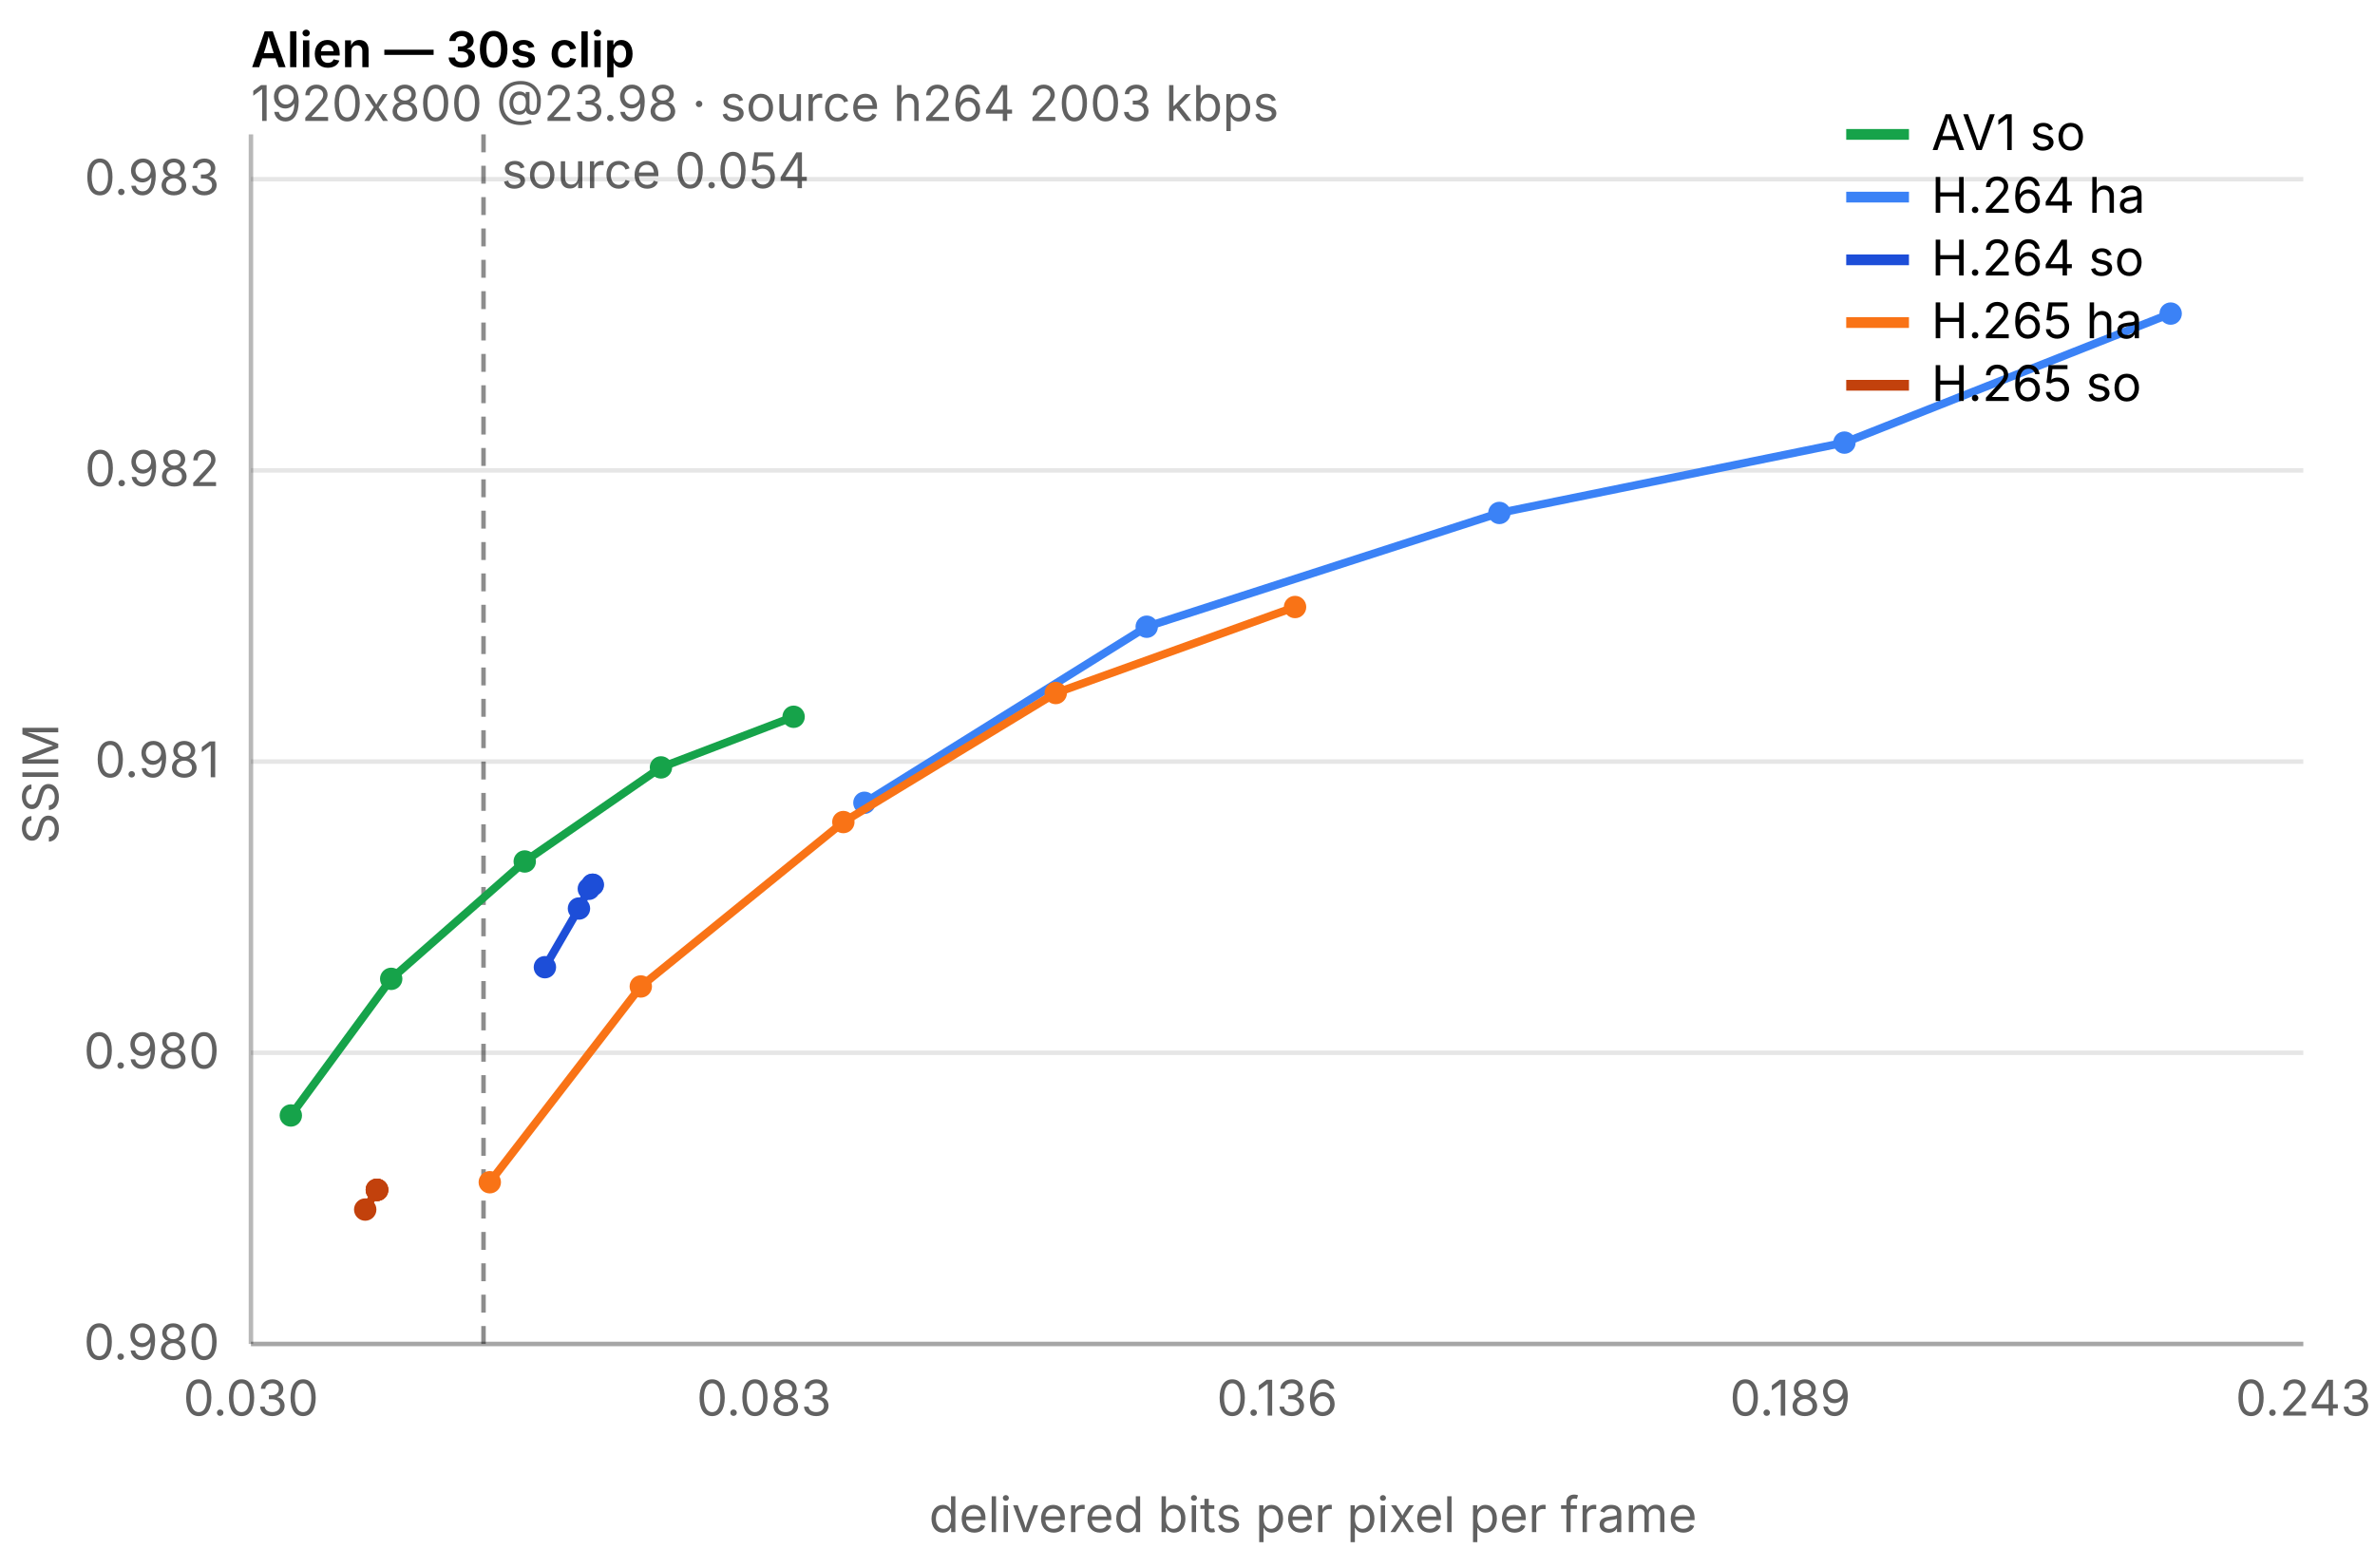
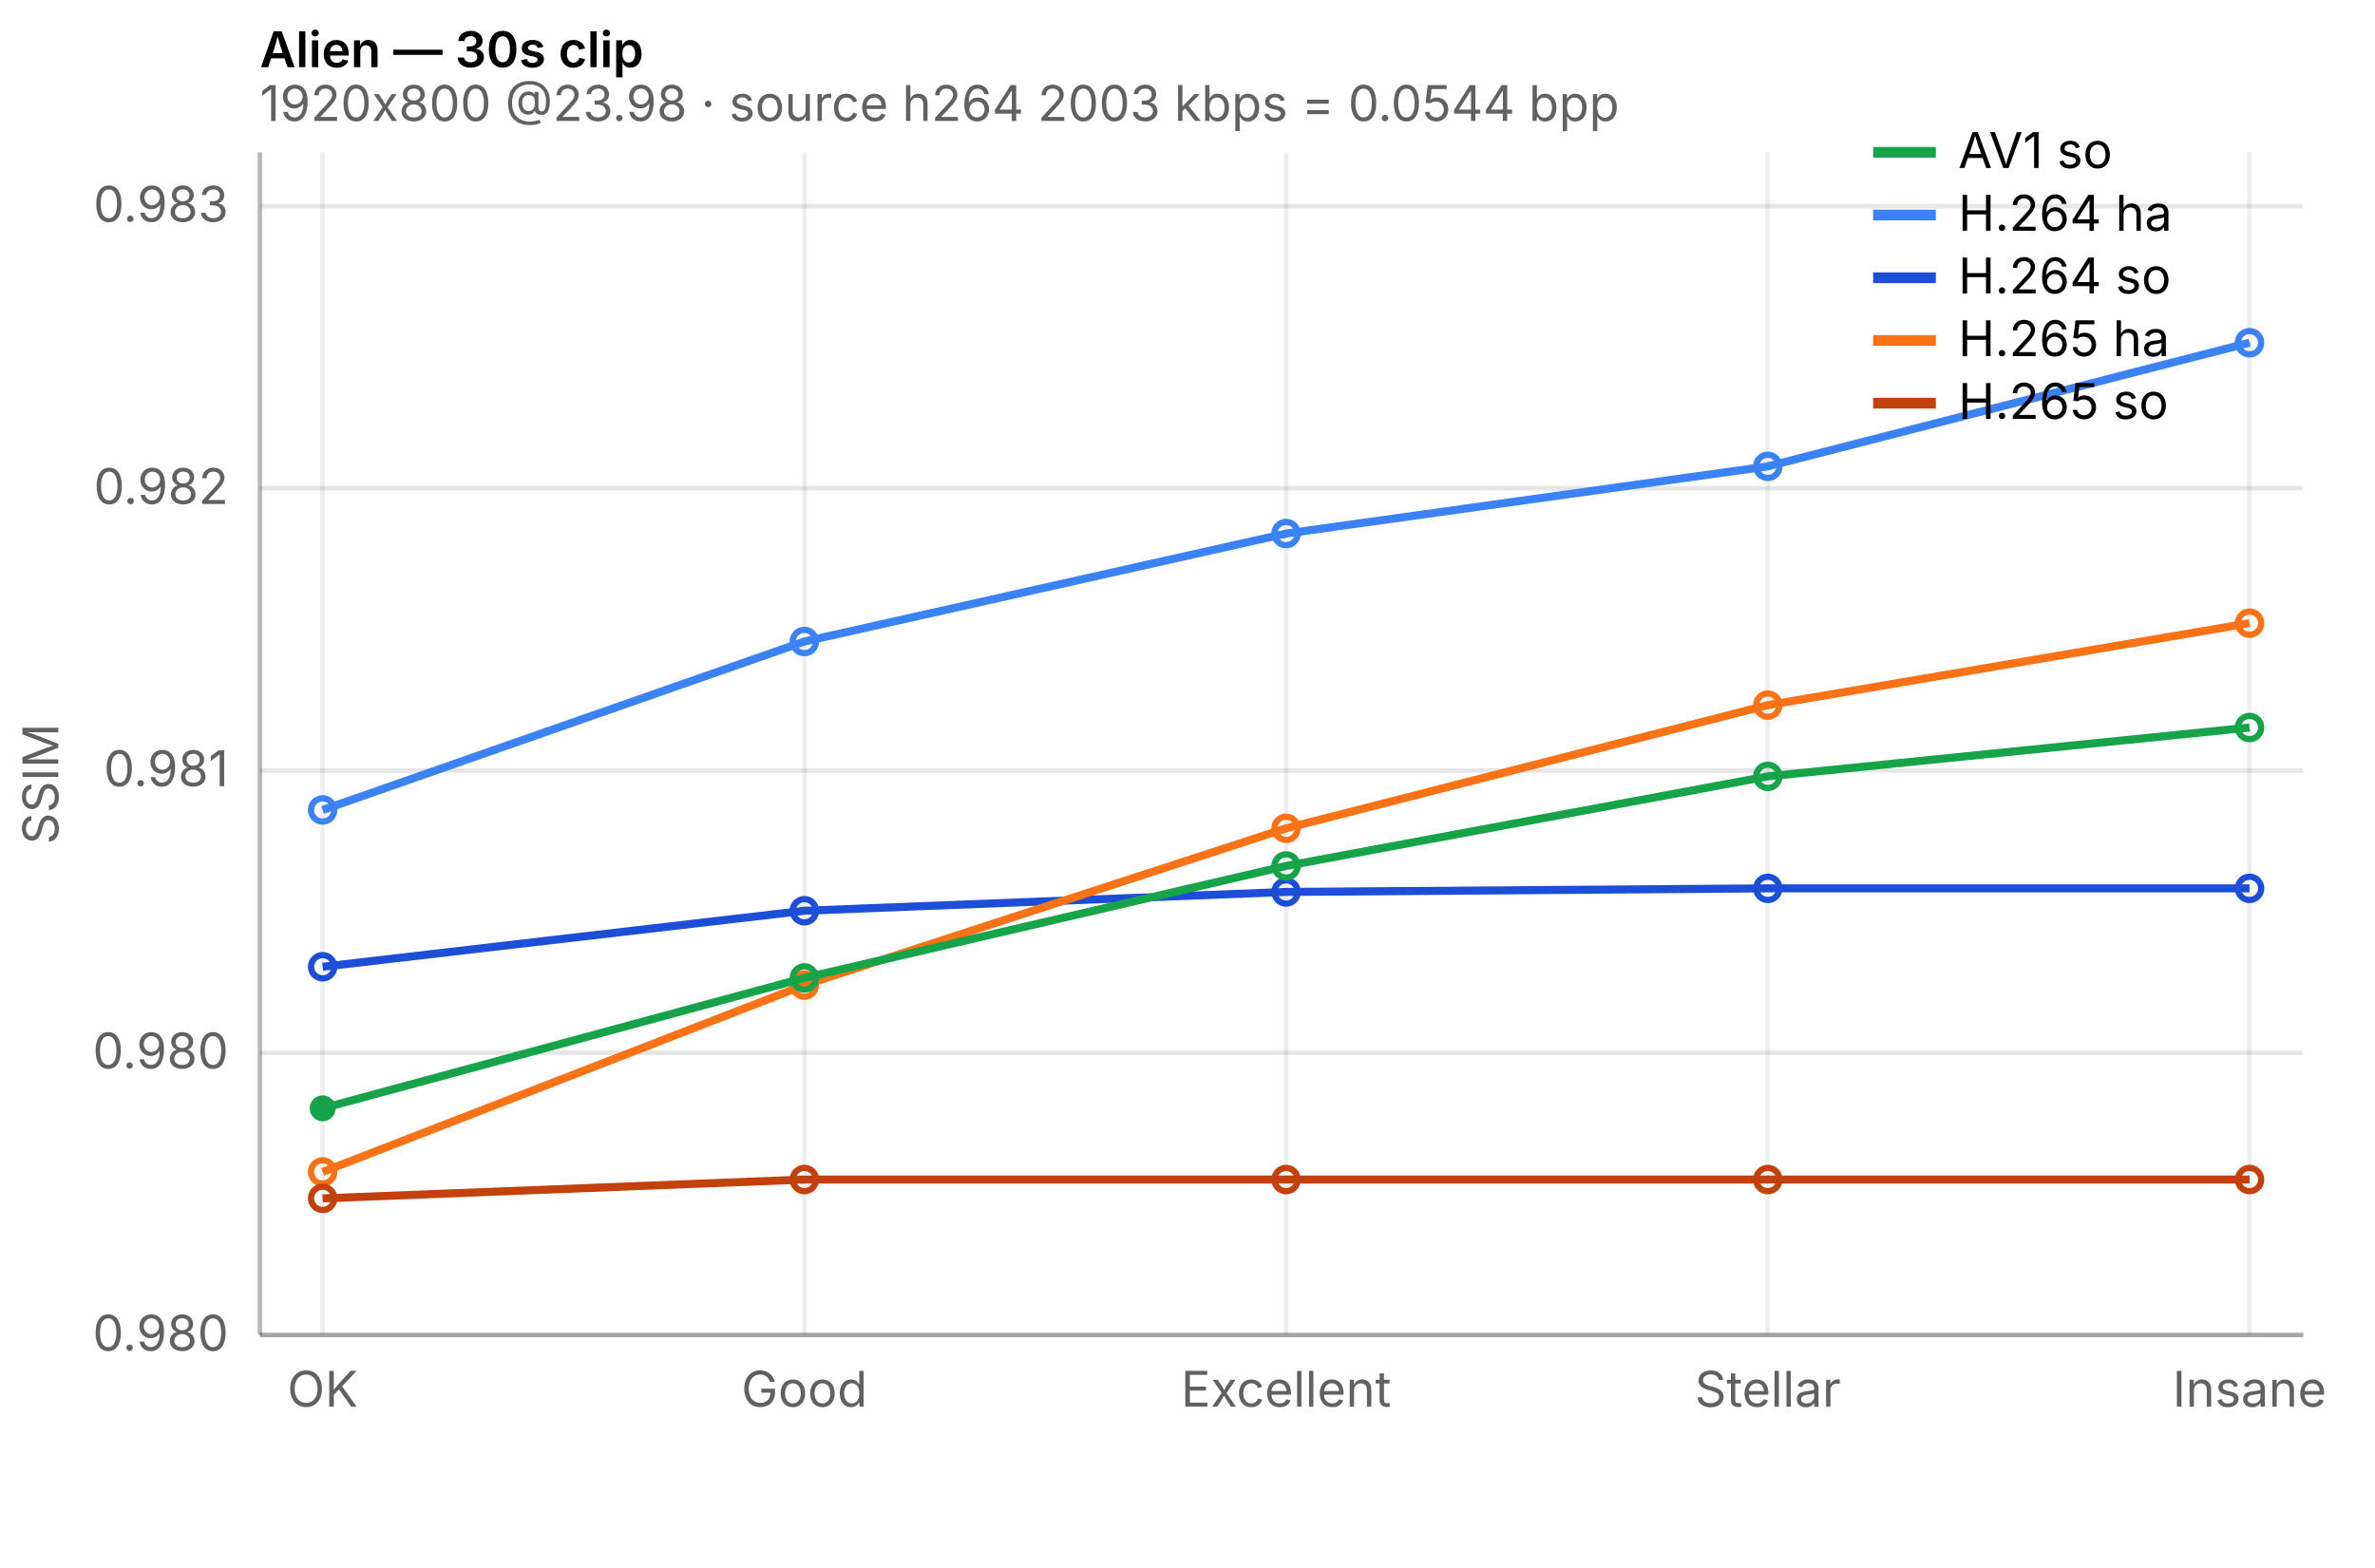
<svg xmlns="http://www.w3.org/2000/svg" viewBox="0 0 530 350" width="100%" height="auto" font-family="system-ui,-apple-system,Segoe UI,sans-serif" font-size="11">
-   <style>.ax{stroke:currentColor;opacity:.28}.gr{stroke:currentColor;opacity:.10}.tx{fill:currentColor}.mu{fill:currentColor;opacity:.62}.sr{stroke:currentColor;opacity:.45;stroke-dasharray:4 3}</style>
-   <line class="gr" x1="56" y1="300.0" x2="514" y2="300.0" />
-   <text class="mu" x="49" y="303.5" text-anchor="end">0.980</text>
-   <line class="gr" x1="56" y1="235.0" x2="514" y2="235.0" />
-   <text class="mu" x="49" y="238.5" text-anchor="end">0.980</text>
-   <line class="gr" x1="56" y1="170.0" x2="514" y2="170.0" />
-   <text class="mu" x="49" y="173.5" text-anchor="end">0.981</text>
-   <line class="gr" x1="56" y1="105.0" x2="514" y2="105.0" />
-   <text class="mu" x="49" y="108.5" text-anchor="end">0.982</text>
-   <line class="gr" x1="56" y1="40.0" x2="514" y2="40.0" />
-   <text class="mu" x="49" y="43.5" text-anchor="end">0.983</text>
-   <text class="mu" x="56.0" y="316" text-anchor="middle">0.030</text>
-   <text class="mu" x="170.5" y="316" text-anchor="middle">0.083</text>
-   <text class="mu" x="285.0" y="316" text-anchor="middle">0.136</text>
-   <text class="mu" x="399.5" y="316" text-anchor="middle">0.189</text>
-   <text class="mu" x="514.0" y="316" text-anchor="middle">0.243</text>
-   <line class="ax" x1="56" y1="300" x2="514" y2="300" />
-   <line class="ax" x1="56" y1="30" x2="56" y2="300" />
-   <line class="sr" x1="107.9" y1="30" x2="107.9" y2="300" />
-   <text class="mu" x="111.9" y="42">source 0.054</text>
-   <text class="tx" x="56" y="15" font-weight="600">Alien — 30s clip</text>
-   <text class="mu" x="56" y="27">1920x800 @23.98  ·  source h264 2003 kbps</text>
-   <text class="mu" x="293" y="342" text-anchor="middle">delivered bits per pixel per frame</text>
+   <style>.ax{stroke:currentColor;opacity:.28}.gr{stroke:currentColor;opacity:.10}.vg{stroke:currentColor;opacity:.07}.tx{fill:currentColor}.mu{fill:currentColor;opacity:.62}</style>
+   <line class="gr" x1="58" y1="298.0" x2="514" y2="298.0" />
+   <text class="mu" x="51" y="301.5" text-anchor="end">0.980</text>
+   <line class="gr" x1="58" y1="235.0" x2="514" y2="235.0" />
+   <text class="mu" x="51" y="238.5" text-anchor="end">0.980</text>
+   <line class="gr" x1="58" y1="172.0" x2="514" y2="172.0" />
+   <text class="mu" x="51" y="175.5" text-anchor="end">0.981</text>
+   <line class="gr" x1="58" y1="109.0" x2="514" y2="109.0" />
+   <text class="mu" x="51" y="112.5" text-anchor="end">0.982</text>
+   <line class="gr" x1="58" y1="46.0" x2="514" y2="46.0" />
+   <text class="mu" x="51" y="49.5" text-anchor="end">0.983</text>
+   <line class="vg" x1="72.0" y1="34" x2="72.0" y2="298" />
+   <text class="mu" x="72.0" y="314" text-anchor="middle">OK</text>
+   <line class="vg" x1="179.5" y1="34" x2="179.5" y2="298" />
+   <text class="mu" x="179.5" y="314" text-anchor="middle">Good</text>
+   <line class="vg" x1="287.0" y1="34" x2="287.0" y2="298" />
+   <text class="mu" x="287.0" y="314" text-anchor="middle">Excellent</text>
+   <line class="vg" x1="394.5" y1="34" x2="394.5" y2="298" />
+   <text class="mu" x="394.5" y="314" text-anchor="middle">Stellar</text>
+   <line class="vg" x1="502.0" y1="34" x2="502.0" y2="298" />
+   <text class="mu" x="502.0" y="314" text-anchor="middle">Insane</text>
+   <line class="ax" x1="58" y1="298" x2="514" y2="298" />
+   <line class="ax" x1="58" y1="34" x2="58" y2="298" />
+   <text class="tx" x="58" y="15" font-weight="600">Alien — 30s clip</text>
+   <text class="mu" x="58" y="27">1920x800 @23.98 · source h264 2003 kbps = 0.0544 bpp</text>
  <text class="mu" transform="translate(13,175) rotate(-90)" text-anchor="middle">SSIM</text>
-   <path d="M192.9,179.2 L255.9,139.9 L334.6,114.5 L411.6,98.8 L484.4,70.0" fill="none" stroke="var(--rd-h264-hardware, #3b82f6)" stroke-width="1.8" stroke-linejoin="round" />
-   <circle cx="192.9" cy="179.2" r="2.5" fill="var(--rd-h264-hardware, #3b82f6)" />
-   <circle cx="255.9" cy="139.9" r="2.5" fill="var(--rd-h264-hardware, #3b82f6)" />
-   <circle cx="334.6" cy="114.5" r="2.5" fill="var(--rd-h264-hardware, #3b82f6)" />
-   <circle cx="411.6" cy="98.8" r="2.5" fill="var(--rd-h264-hardware, #3b82f6)" />
-   <circle cx="484.4" cy="70.0" r="2.5" fill="var(--rd-h264-hardware, #3b82f6)" />
-   <path d="M121.6,215.9 L129.2,202.8 L131.4,198.4 L132.2,197.5 L132.3,197.5" fill="none" stroke="var(--rd-h264-software, #1d4ed8)" stroke-width="1.8" stroke-linejoin="round" />
-   <circle cx="121.6" cy="215.9" r="2.5" fill="var(--rd-h264-software, #1d4ed8)" />
-   <circle cx="129.2" cy="202.8" r="2.5" fill="var(--rd-h264-software, #1d4ed8)" />
-   <circle cx="131.4" cy="198.4" r="2.5" fill="var(--rd-h264-software, #1d4ed8)" />
-   <circle cx="132.2" cy="197.5" r="2.5" fill="var(--rd-h264-software, #1d4ed8)" />
-   <circle cx="132.3" cy="197.5" r="2.5" fill="var(--rd-h264-software, #1d4ed8)" />
-   <path d="M109.3,263.9 L143.0,220.2 L188.2,183.5 L235.6,154.7 L289.0,135.5" fill="none" stroke="var(--rd-h265-hardware, #f97316)" stroke-width="1.8" stroke-linejoin="round" />
-   <circle cx="109.3" cy="263.9" r="2.5" fill="var(--rd-h265-hardware, #f97316)" />
-   <circle cx="143.0" cy="220.2" r="2.5" fill="var(--rd-h265-hardware, #f97316)" />
-   <circle cx="188.2" cy="183.5" r="2.5" fill="var(--rd-h265-hardware, #f97316)" />
-   <circle cx="235.6" cy="154.7" r="2.5" fill="var(--rd-h265-hardware, #f97316)" />
-   <circle cx="289.0" cy="135.5" r="2.5" fill="var(--rd-h265-hardware, #f97316)" />
-   <path d="M81.5,270.0 L84.1,265.6 L84.1,265.6 L84.1,265.6 L84.2,265.6" fill="none" stroke="var(--rd-h265-software, #c2410c)" stroke-width="1.8" stroke-linejoin="round" />
-   <circle cx="81.5" cy="270.0" r="2.5" fill="var(--rd-h265-software, #c2410c)" />
-   <circle cx="84.1" cy="265.6" r="2.5" fill="var(--rd-h265-software, #c2410c)" />
-   <circle cx="84.1" cy="265.6" r="2.5" fill="var(--rd-h265-software, #c2410c)" />
-   <circle cx="84.1" cy="265.6" r="2.5" fill="var(--rd-h265-software, #c2410c)" />
-   <circle cx="84.2" cy="265.6" r="2.5" fill="var(--rd-h265-software, #c2410c)" />
-   <path d="M64.9,249.0 L87.3,218.5 L117.1,192.3 L147.5,171.3 L177.1,160.0" fill="none" stroke="var(--rd-av1-software, #16a34a)" stroke-width="1.8" stroke-linejoin="round" />
-   <circle cx="64.9" cy="249.0" r="2.5" fill="var(--rd-av1-software, #16a34a)" />
-   <circle cx="87.3" cy="218.5" r="2.5" fill="var(--rd-av1-software, #16a34a)" />
-   <circle cx="117.1" cy="192.3" r="2.5" fill="var(--rd-av1-software, #16a34a)" />
-   <circle cx="147.5" cy="171.3" r="2.5" fill="var(--rd-av1-software, #16a34a)" />
-   <circle cx="177.1" cy="160.0" r="2.5" fill="var(--rd-av1-software, #16a34a)" />
-   <line x1="412" y1="30" x2="426" y2="30" stroke="var(--rd-av1-software, #16a34a)" stroke-width="2.4" />
-   <text class="tx" x="431" y="33.5">AV1 so</text>
-   <line x1="412" y1="44" x2="426" y2="44" stroke="var(--rd-h264-hardware, #3b82f6)" stroke-width="2.4" />
-   <text class="tx" x="431" y="47.5">H.264 ha</text>
-   <line x1="412" y1="58" x2="426" y2="58" stroke="var(--rd-h264-software, #1d4ed8)" stroke-width="2.4" />
-   <text class="tx" x="431" y="61.5">H.264 so</text>
-   <line x1="412" y1="72" x2="426" y2="72" stroke="var(--rd-h265-hardware, #f97316)" stroke-width="2.4" />
-   <text class="tx" x="431" y="75.5">H.265 ha</text>
-   <line x1="412" y1="86" x2="426" y2="86" stroke="var(--rd-h265-software, #c2410c)" stroke-width="2.4" />
-   <text class="tx" x="431" y="89.5">H.265 so</text>
+   <path d="M72.0,180.8 L179.5,143.2 L287.0,119.1 L394.5,104.1 L502.0,76.5" fill="none" stroke="var(--rd-h264-hardware, #3b82f6)" stroke-width="1.8" stroke-linejoin="round" />
+   <circle cx="72.0" cy="180.8" r="2.6" fill="none" stroke="var(--rd-h264-hardware, #3b82f6)" stroke-width="1.4" />
+   <circle cx="179.5" cy="143.2" r="2.6" fill="none" stroke="var(--rd-h264-hardware, #3b82f6)" stroke-width="1.4" />
+   <circle cx="287.0" cy="119.1" r="2.6" fill="none" stroke="var(--rd-h264-hardware, #3b82f6)" stroke-width="1.4" />
+   <circle cx="394.5" cy="104.1" r="2.6" fill="none" stroke="var(--rd-h264-hardware, #3b82f6)" stroke-width="1.4" />
+   <circle cx="502.0" cy="76.5" r="2.6" fill="none" stroke="var(--rd-h264-hardware, #3b82f6)" stroke-width="1.4" />
+   <path d="M72.0,215.8 L179.5,203.3 L287.0,199.1 L394.5,198.3 L502.0,198.3" fill="none" stroke="var(--rd-h264-software, #1d4ed8)" stroke-width="1.8" stroke-linejoin="round" />
+   <circle cx="72.0" cy="215.8" r="2.6" fill="none" stroke="var(--rd-h264-software, #1d4ed8)" stroke-width="1.4" />
+   <circle cx="179.5" cy="203.3" r="2.6" fill="none" stroke="var(--rd-h264-software, #1d4ed8)" stroke-width="1.4" />
+   <circle cx="287.0" cy="199.1" r="2.6" fill="none" stroke="var(--rd-h264-software, #1d4ed8)" stroke-width="1.4" />
+   <circle cx="394.5" cy="198.3" r="2.6" fill="none" stroke="var(--rd-h264-software, #1d4ed8)" stroke-width="1.4" />
+   <circle cx="502.0" cy="198.3" r="2.6" fill="none" stroke="var(--rd-h264-software, #1d4ed8)" stroke-width="1.4" />
+   <path d="M72.0,261.6 L179.5,219.9 L287.0,184.9 L394.5,157.4 L502.0,139.1" fill="none" stroke="var(--rd-h265-hardware, #f97316)" stroke-width="1.8" stroke-linejoin="round" />
+   <circle cx="72.0" cy="261.6" r="2.6" fill="none" stroke="var(--rd-h265-hardware, #f97316)" stroke-width="1.4" />
+   <circle cx="179.5" cy="219.9" r="2.6" fill="none" stroke="var(--rd-h265-hardware, #f97316)" stroke-width="1.4" />
+   <circle cx="287.0" cy="184.9" r="2.6" fill="none" stroke="var(--rd-h265-hardware, #f97316)" stroke-width="1.4" />
+   <circle cx="394.5" cy="157.4" r="2.6" fill="none" stroke="var(--rd-h265-hardware, #f97316)" stroke-width="1.4" />
+   <circle cx="502.0" cy="139.1" r="2.6" fill="none" stroke="var(--rd-h265-hardware, #f97316)" stroke-width="1.4" />
+   <path d="M72.0,267.5 L179.5,263.3 L287.0,263.3 L394.5,263.3 L502.0,263.3" fill="none" stroke="var(--rd-h265-software, #c2410c)" stroke-width="1.8" stroke-linejoin="round" />
+   <circle cx="72.0" cy="267.5" r="2.6" fill="none" stroke="var(--rd-h265-software, #c2410c)" stroke-width="1.4" />
+   <circle cx="179.5" cy="263.3" r="2.6" fill="none" stroke="var(--rd-h265-software, #c2410c)" stroke-width="1.4" />
+   <circle cx="287.0" cy="263.3" r="2.6" fill="none" stroke="var(--rd-h265-software, #c2410c)" stroke-width="1.4" />
+   <circle cx="394.5" cy="263.3" r="2.6" fill="none" stroke="var(--rd-h265-software, #c2410c)" stroke-width="1.4" />
+   <circle cx="502.0" cy="263.3" r="2.6" fill="none" stroke="var(--rd-h265-software, #c2410c)" stroke-width="1.4" />
+   <path d="M72.0,247.4 L179.5,218.3 L287.0,193.3 L394.5,173.3 L502.0,162.4" fill="none" stroke="var(--rd-av1-software, #16a34a)" stroke-width="1.8" stroke-linejoin="round" />
+   <circle cx="72.0" cy="247.4" r="2.9" fill="var(--rd-av1-software, #16a34a)" />
+   <circle cx="179.5" cy="218.3" r="2.6" fill="none" stroke="var(--rd-av1-software, #16a34a)" stroke-width="1.4" />
+   <circle cx="287.0" cy="193.3" r="2.6" fill="none" stroke="var(--rd-av1-software, #16a34a)" stroke-width="1.4" />
+   <circle cx="394.5" cy="173.3" r="2.6" fill="none" stroke="var(--rd-av1-software, #16a34a)" stroke-width="1.4" />
+   <circle cx="502.0" cy="162.4" r="2.6" fill="none" stroke="var(--rd-av1-software, #16a34a)" stroke-width="1.4" />
+   <line x1="418" y1="34" x2="432" y2="34" stroke="var(--rd-av1-software, #16a34a)" stroke-width="2.4" />
+   <text class="tx" x="437" y="37.5">AV1 so</text>
+   <line x1="418" y1="48" x2="432" y2="48" stroke="var(--rd-h264-hardware, #3b82f6)" stroke-width="2.4" />
+   <text class="tx" x="437" y="51.5">H.264 ha</text>
+   <line x1="418" y1="62" x2="432" y2="62" stroke="var(--rd-h264-software, #1d4ed8)" stroke-width="2.4" />
+   <text class="tx" x="437" y="65.5">H.264 so</text>
+   <line x1="418" y1="76" x2="432" y2="76" stroke="var(--rd-h265-hardware, #f97316)" stroke-width="2.4" />
+   <text class="tx" x="437" y="79.5">H.265 ha</text>
+   <line x1="418" y1="90" x2="432" y2="90" stroke="var(--rd-h265-software, #c2410c)" stroke-width="2.4" />
+   <text class="tx" x="437" y="93.5">H.265 so</text>
</svg>
